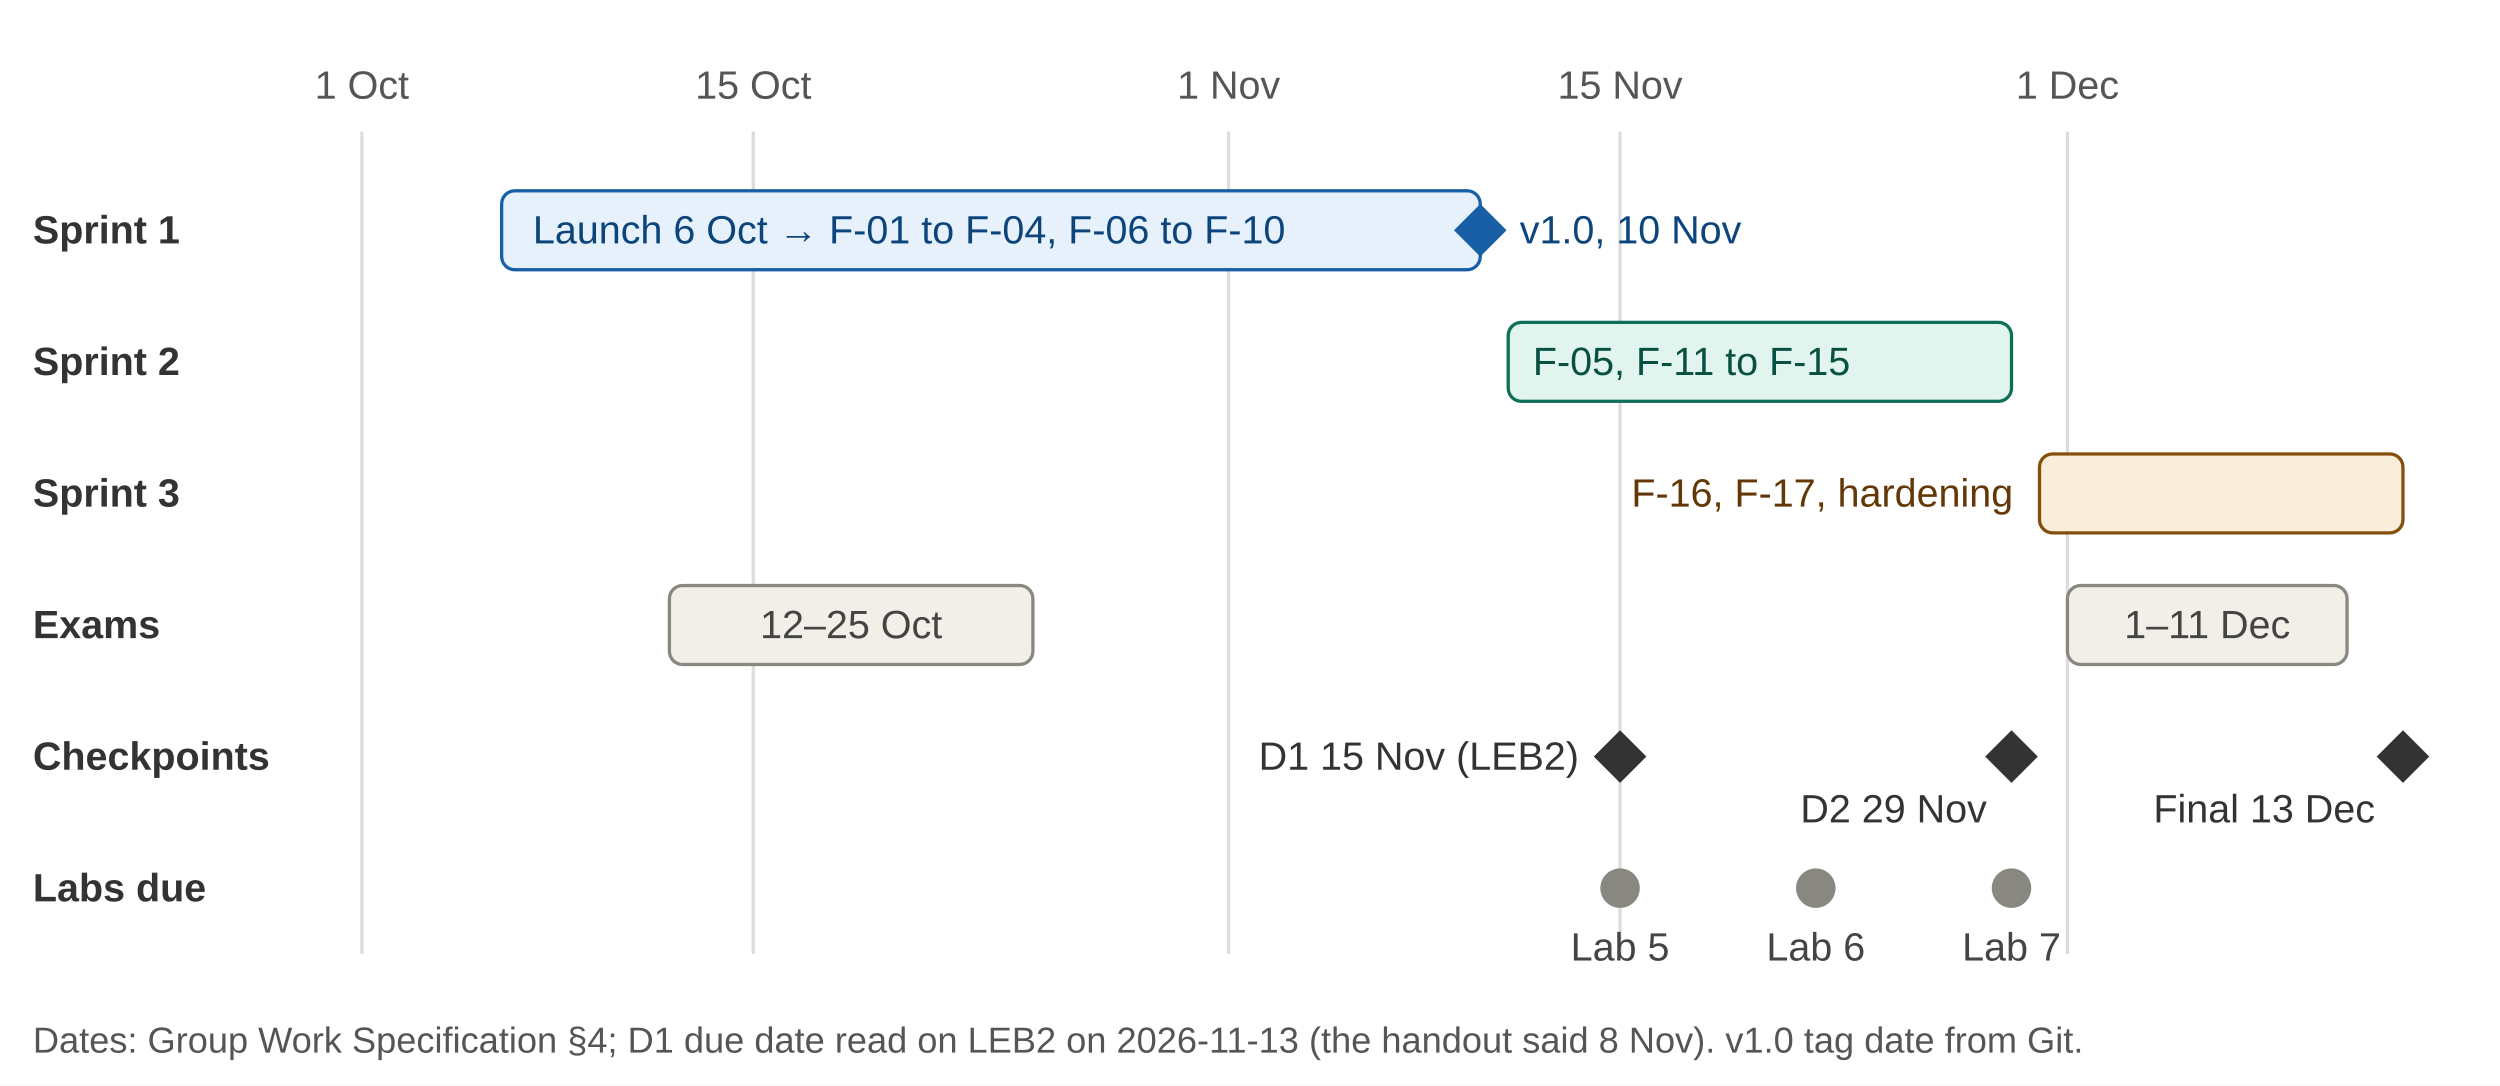
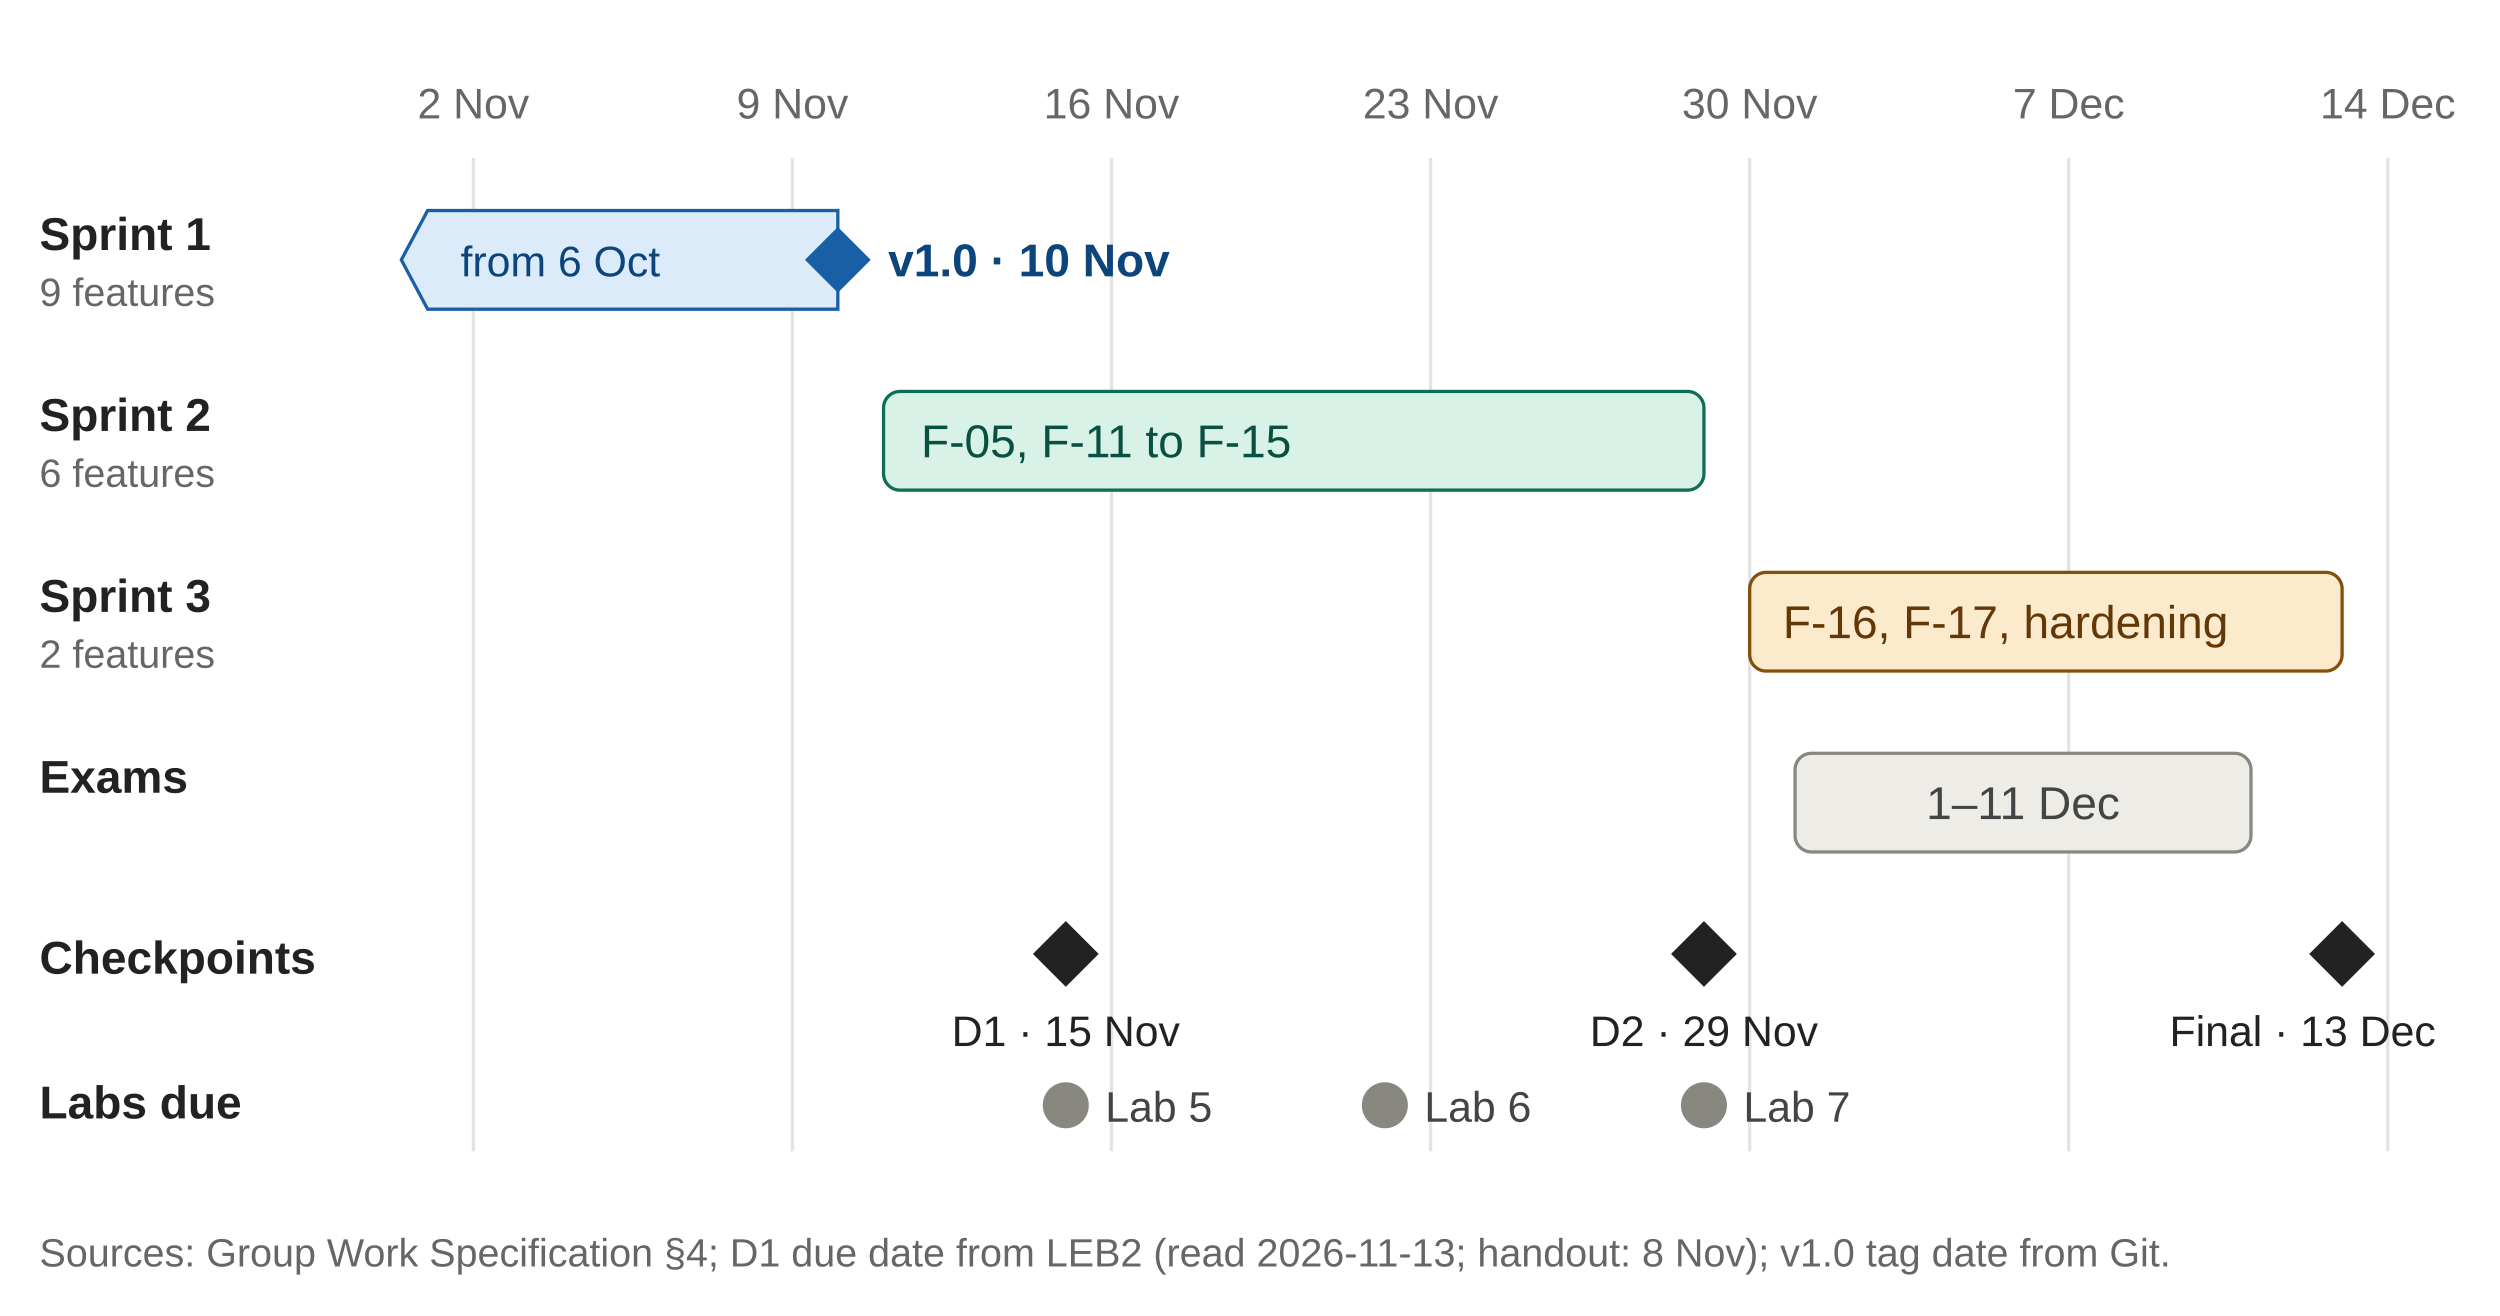
- <svg xmlns="http://www.w3.org/2000/svg" viewBox="0 0 760 330" width="760" height="330" font-family="Arial, Helvetica, sans-serif" font-size="12">
-   <rect x="0" y="0" width="760" height="330" fill="#fff" />
-   <g stroke="#ddd">
-     <line x1="110" y1="40" x2="110" y2="290" />
-     <line x1="229" y1="40" x2="229" y2="290" />
-     <line x1="373.5" y1="40" x2="373.5" y2="290" />
-     <line x1="492.5" y1="40" x2="492.5" y2="290" />
-     <line x1="628.5" y1="40" x2="628.5" y2="290" />
+ <svg xmlns="http://www.w3.org/2000/svg" viewBox="0 0 760 400" width="760" height="400" font-family="Arial, Helvetica, sans-serif" font-size="14">
+   <rect x="0" y="0" width="760" height="400" fill="#fff" />
+   <g stroke="#e3e3e3">
+     <line x1="143.9" y1="48" x2="143.9" y2="350" />
+     <line x1="240.9" y1="48" x2="240.9" y2="350" />
+     <line x1="337.9" y1="48" x2="337.9" y2="350" />
+     <line x1="434.9" y1="48" x2="434.9" y2="350" />
+     <line x1="531.9" y1="48" x2="531.9" y2="350" />
+     <line x1="628.9" y1="48" x2="628.9" y2="350" />
+     <line x1="725.9" y1="48" x2="725.9" y2="350" />
  </g>
-   <g fill="#555" text-anchor="middle">
-     <text x="110" y="30">1 Oct</text>
-     <text x="229" y="30">15 Oct</text>
-     <text x="373.5" y="30">1 Nov</text>
-     <text x="492.5" y="30">15 Nov</text>
-     <text x="628.5" y="30">1 Dec</text>
+   <g fill="#666" font-size="13" text-anchor="middle">
+     <text x="143.9" y="36">2 Nov</text>
+     <text x="240.9" y="36">9 Nov</text>
+     <text x="337.9" y="36">16 Nov</text>
+     <text x="434.9" y="36">23 Nov</text>
+     <text x="531.9" y="36">30 Nov</text>
+     <text x="628.9" y="36">7 Dec</text>
+     <text x="725.9" y="36">14 Dec</text>
  </g>
-   <g fill="#333" font-weight="bold">
-     <text x="10" y="74">Sprint 1</text>
-     <text x="10" y="114">Sprint 2</text>
-     <text x="10" y="154">Sprint 3</text>
-     <text x="10" y="194">Exams</text>
-     <text x="10" y="234">Checkpoints</text>
-     <text x="10" y="274">Labs due</text>
+   <g fill="#222">
+     <text x="12" y="76" font-weight="bold">Sprint 1</text>
+     <text x="12" y="93" font-size="12" fill="#666">9 features</text>
+     <text x="12" y="131" font-weight="bold">Sprint 2</text>
+     <text x="12" y="148" font-size="12" fill="#666">6 features</text>
+     <text x="12" y="186" font-weight="bold">Sprint 3</text>
+     <text x="12" y="203" font-size="12" fill="#666">2 features</text>
+     <text x="12" y="241" font-weight="bold">Exams</text>
+     <text x="12" y="296" font-weight="bold">Checkpoints</text>
+     <text x="12" y="340" font-weight="bold">Labs due</text>
  </g>
-   <rect x="152.5" y="58" width="297.5" height="24" rx="4" fill="#e6f1fb" stroke="#185fa5" />
-   <text x="162" y="74" fill="#0c447c">Launch 6 Oct → F-01 to F-04, F-06 to F-10</text>
-   <path d="M450 62 l8 8 l-8 8 l-8 -8 z" fill="#185fa5" />
-   <text x="462" y="74" fill="#0c447c">v1.0, 10 Nov</text>
-   <rect x="458.5" y="98" width="153" height="24" rx="4" fill="#e1f5ee" stroke="#0f6e56" />
-   <text x="466" y="114" fill="#085041">F-05, F-11 to F-15</text>
-   <rect x="620" y="138" width="110.5" height="24" rx="4" fill="#faeeda" stroke="#854f0b" />
-   <text x="612" y="154" fill="#633806" text-anchor="end">F-16, F-17, hardening</text>
-   <rect x="203.5" y="178" width="110.5" height="24" rx="4" fill="#f1efe8" stroke="#888780" />
-   <text x="258.75" y="194" fill="#444" text-anchor="middle">12–25 Oct</text>
-   <rect x="628.5" y="178" width="85" height="24" rx="4" fill="#f1efe8" stroke="#888780" />
-   <text x="671" y="194" fill="#444" text-anchor="middle">1–11 Dec</text>
-   <g fill="#333">
-     <path d="M492.5 222 l8 8 l-8 8 l-8 -8 z" />
-     <path d="M611.5 222 l8 8 l-8 8 l-8 -8 z" />
-     <path d="M730.5 222 l8 8 l-8 8 l-8 -8 z" />
+   <path d="M130 64 L254.7 64 L254.7 94 L130 94 L122 79 Z" fill="#dcebf9" stroke="#185fa5" />
+   <text x="140" y="84" fill="#0c447c" font-size="13">from 6 Oct</text>
+   <path d="M254.7 69 l10 10 l-10 10 l-10 -10 z" fill="#185fa5" />
+   <text x="270" y="84" fill="#0c447c" font-weight="bold">v1.0 · 10 Nov</text>
+   <rect x="268.6" y="119" width="249.4" height="30" rx="5" fill="#d9f2e8" stroke="#0f6e56" />
+   <text x="280" y="139" fill="#085041">F-05, F-11 to F-15</text>
+   <rect x="531.9" y="174" width="180.1" height="30" rx="5" fill="#fbeacc" stroke="#854f0b" />
+   <text x="542" y="194" fill="#633806">F-16, F-17, hardening</text>
+   <rect x="545.7" y="229" width="138.6" height="30" rx="5" fill="#eeece6" stroke="#888780" />
+   <text x="615" y="249" fill="#444" text-anchor="middle">1–11 Dec</text>
+   <g fill="#222">
+     <path d="M324 280 l10 10 l-10 10 l-10 -10 z" />
+     <path d="M518 280 l10 10 l-10 10 l-10 -10 z" />
+     <path d="M712 280 l10 10 l-10 10 l-10 -10 z" />
  </g>
-   <g fill="#333">
-     <text x="480" y="234" text-anchor="end">D1 15 Nov (LEB2)</text>
-     <text x="604" y="250" text-anchor="end">D2 29 Nov</text>
-     <text x="722" y="250" text-anchor="end">Final 13 Dec</text>
+   <g fill="#222" font-size="13" text-anchor="middle">
+     <text x="324" y="318">D1 · 15 Nov</text>
+     <text x="518" y="318">D2 · 29 Nov</text>
+     <text x="700" y="318">Final · 13 Dec</text>
  </g>
  <g fill="#888780">
-     <circle cx="492.5" cy="270" r="6" />
-     <circle cx="552" cy="270" r="6" />
-     <circle cx="611.5" cy="270" r="6" />
+     <circle cx="324" cy="336" r="7" />
+     <circle cx="421" cy="336" r="7" />
+     <circle cx="518" cy="336" r="7" />
  </g>
-   <g fill="#444" text-anchor="middle">
-     <text x="492.5" y="292">Lab 5</text>
-     <text x="552" y="292">Lab 6</text>
-     <text x="611.5" y="292">Lab 7</text>
+   <g fill="#444" font-size="13">
+     <text x="336" y="341">Lab 5</text>
+     <text x="433" y="341">Lab 6</text>
+     <text x="530" y="341">Lab 7</text>
  </g>
-   <text x="10" y="320" font-size="11" fill="#555">Dates: Group Work Specification §4; D1 due date read on LEB2 on 2026-11-13 (the handout said 8 Nov). v1.0 tag date from Git.</text>
+   <text x="12" y="385" font-size="12" fill="#666">Sources: Group Work Specification §4; D1 due date from LEB2 (read 2026-11-13; handout: 8 Nov); v1.0 tag date from Git.</text>
</svg>
